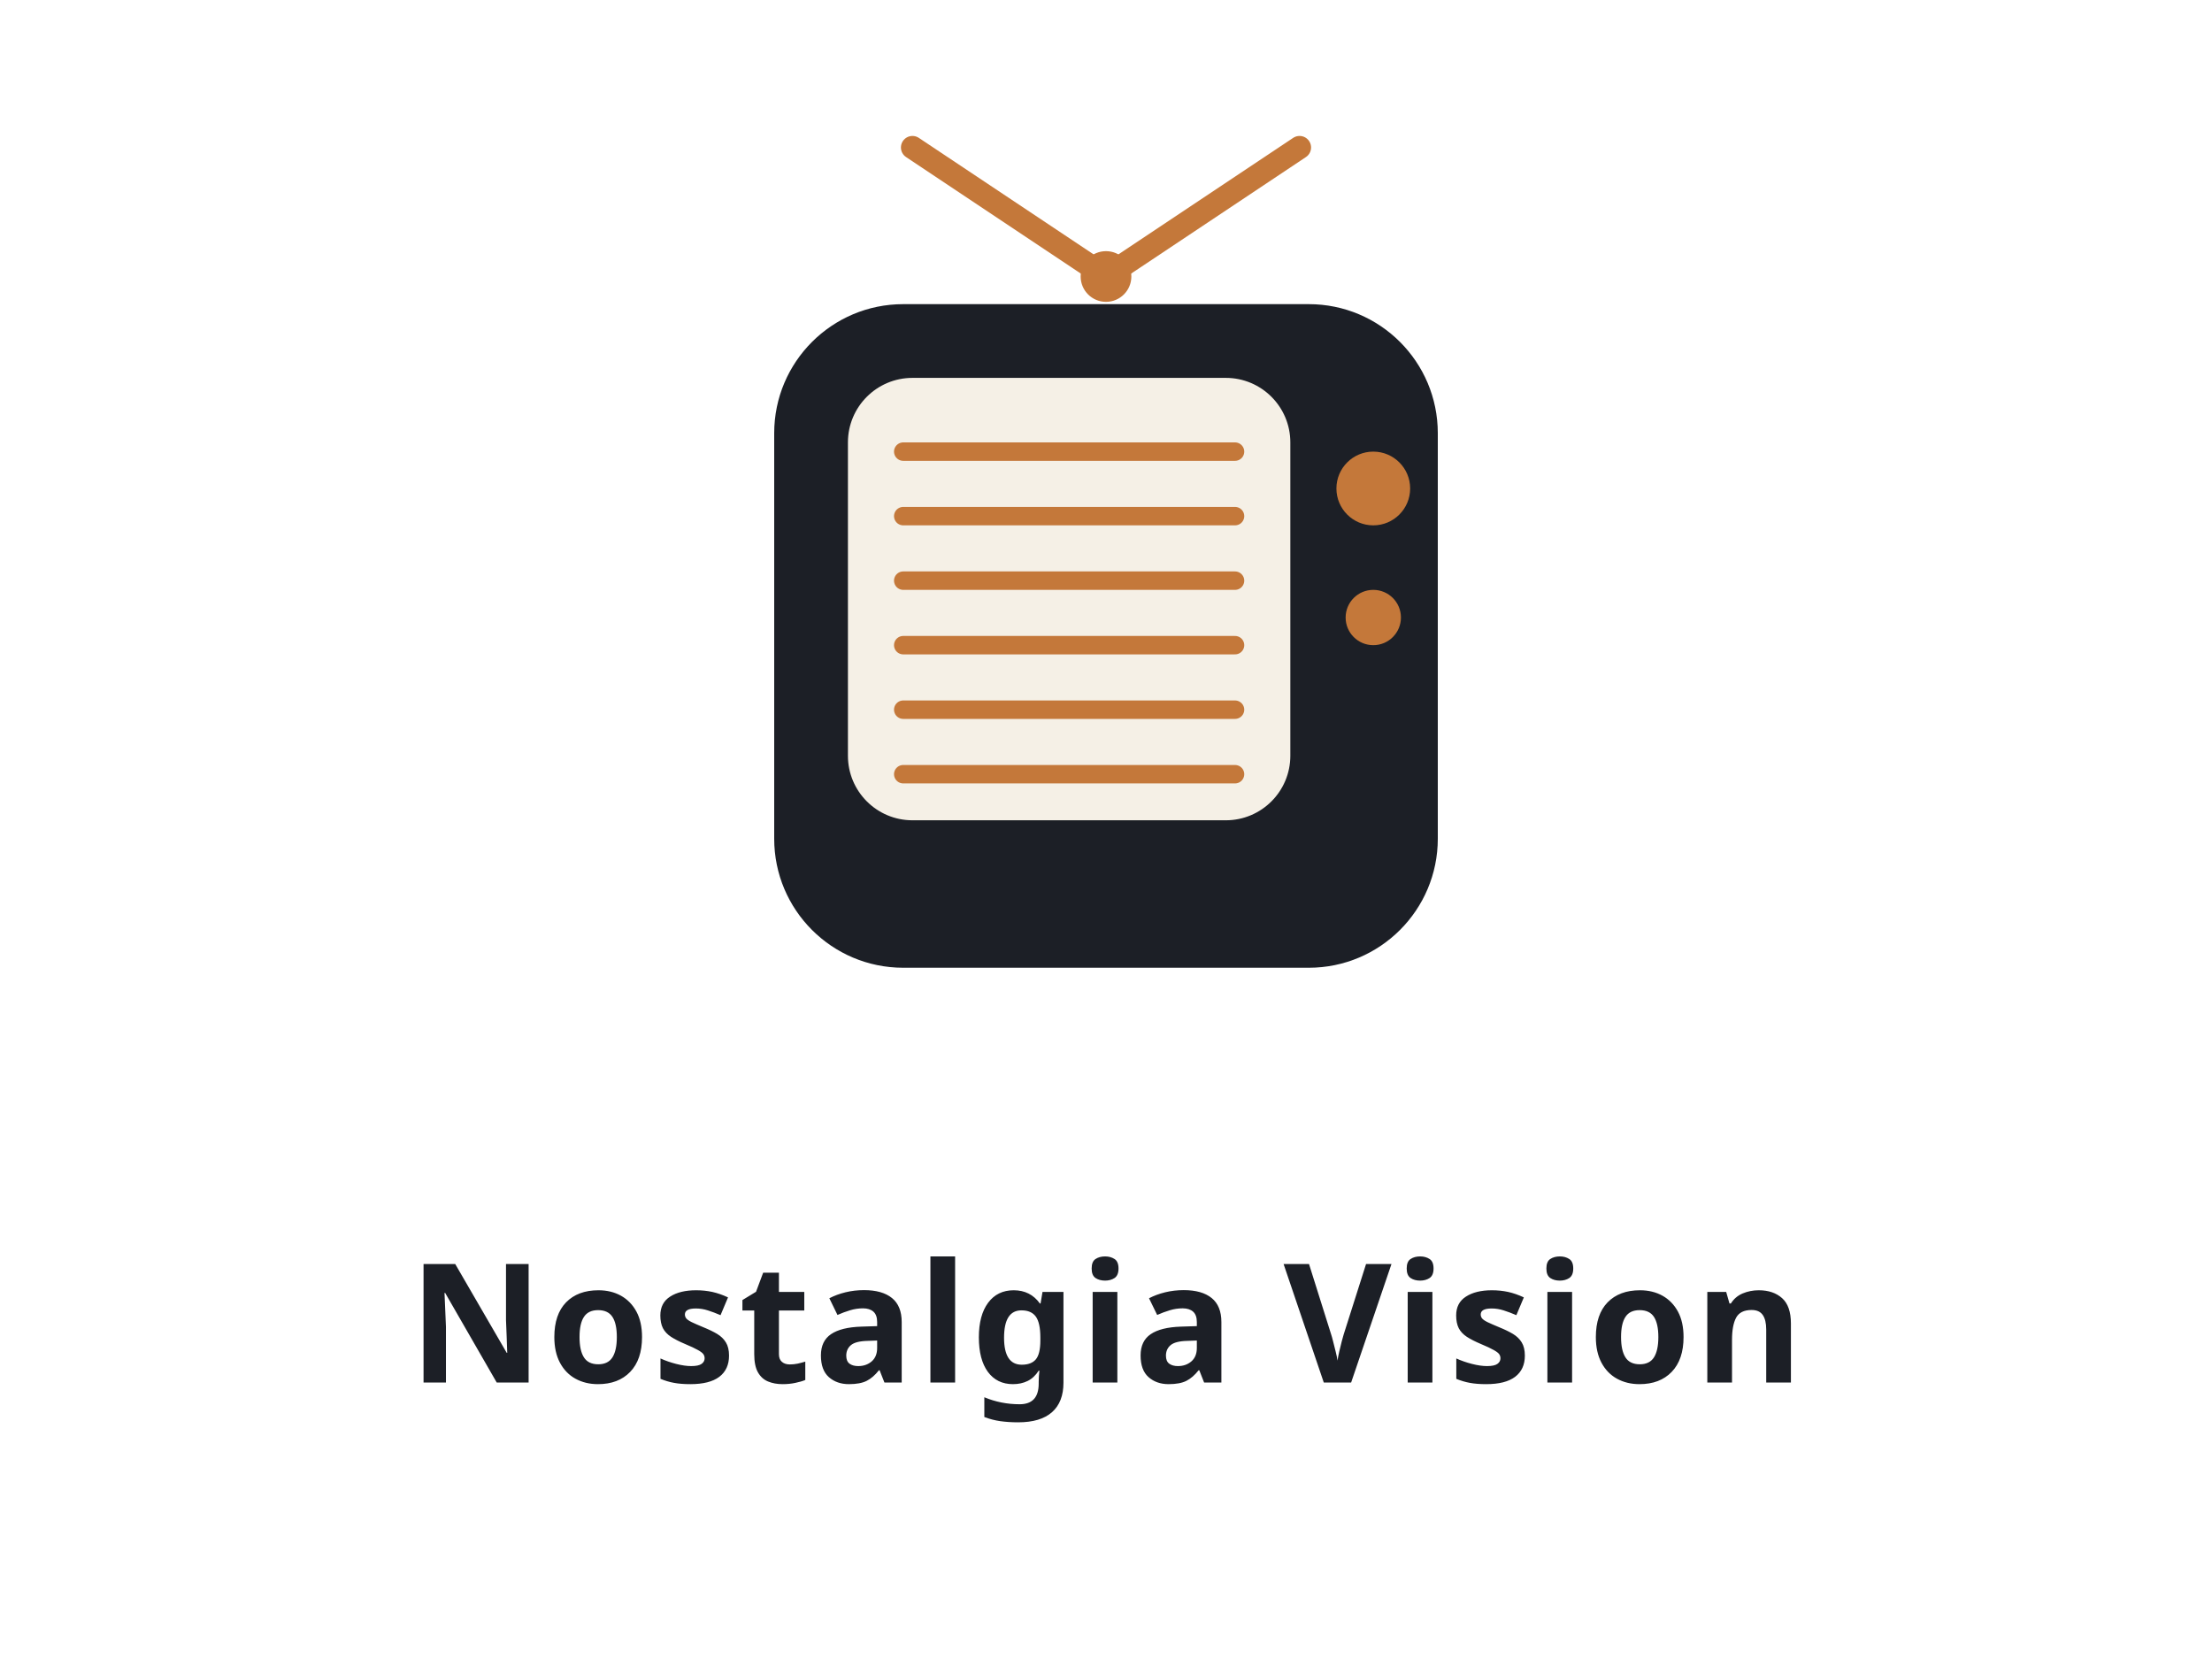
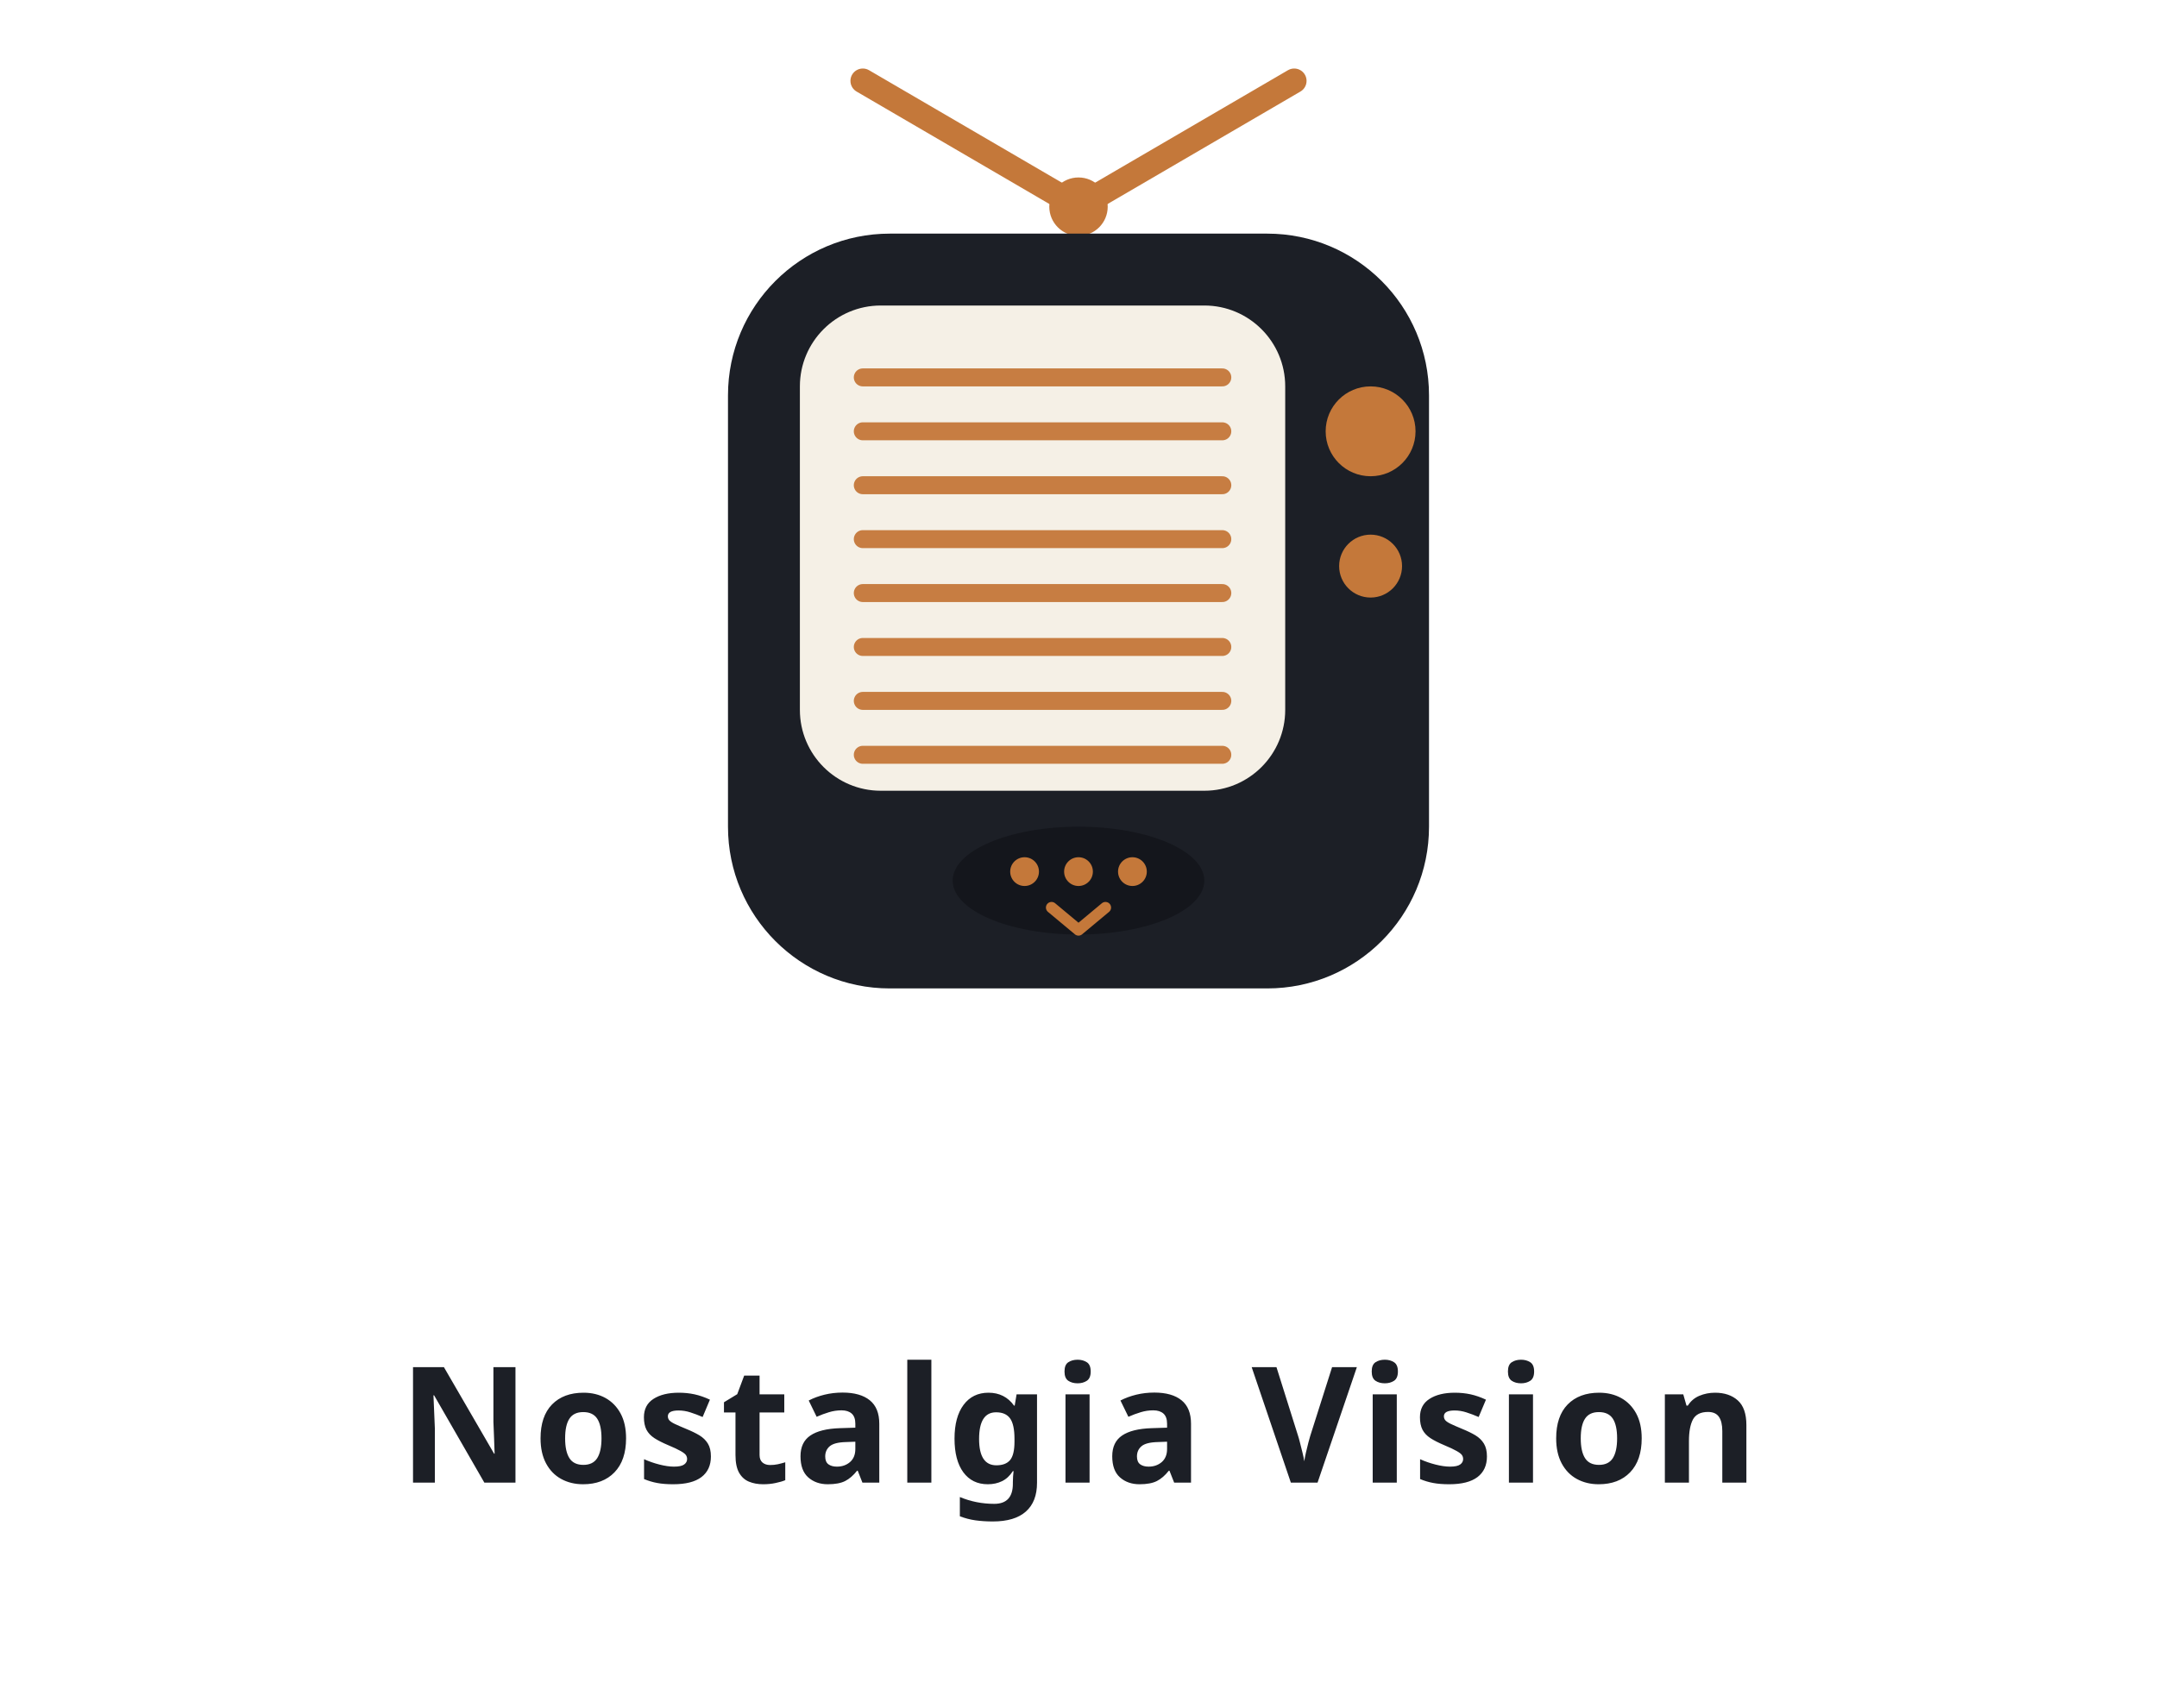
- <svg xmlns="http://www.w3.org/2000/svg" viewBox="0 0 480 360" role="img" aria-labelledby="title desc">
+ <svg xmlns="http://www.w3.org/2000/svg" viewBox="0 0 480 380" role="img" aria-labelledby="title desc">
  <defs>
    <style>
      .charcoal { fill: #1C1F26; }
      .cream { fill: #F5F0E6; }
      .amber { fill: #C4783A; stroke: #C4783A; }
+       .recess { fill: #14161C; }
      .wordmark {
        fill: #1C1F26;
        font-family: "Avenir Next", "Nunito", "Segoe UI", "Helvetica Neue", sans-serif;
        font-size: 36px;
        font-weight: 700;
        letter-spacing: 0.02em;
      }
    </style>
  </defs>
-   <g transform="translate(120 18)">
+   <g transform="translate(120 8)">
    <g class="amber" stroke-linecap="round" stroke-linejoin="round">
-       <circle cx="120" cy="42" r="5" fill="#C4783A" />
-       <line x1="120" y1="42" x2="78" y2="14" stroke-width="5" />
-       <line x1="120" y1="42" x2="162" y2="14" stroke-width="5" />
+       <circle cx="120" cy="38" r="6" fill="#C4783A" />
+       <line x1="120" y1="38" x2="72" y2="10" stroke-width="5.5" />
+       <line x1="120" y1="38" x2="168" y2="10" stroke-width="5.5" />
    </g>
-     <rect class="charcoal" x="48" y="48" width="144" height="144" rx="28" ry="28" />
-     <rect class="cream" x="64" y="64" width="96" height="96" rx="14" ry="14" />
-     <g stroke="#C4783A" stroke-width="4" stroke-linecap="round">
-       <line x1="76" y1="80" x2="148" y2="80" />
-       <line x1="76" y1="94" x2="148" y2="94" />
-       <line x1="76" y1="108" x2="148" y2="108" />
-       <line x1="76" y1="122" x2="148" y2="122" />
-       <line x1="76" y1="136" x2="148" y2="136" />
-       <line x1="76" y1="150" x2="148" y2="150" />
+     <rect class="charcoal" x="42" y="44" width="156" height="168" rx="36" ry="36" />
+     <rect class="cream" x="58" y="60" width="108" height="108" rx="18" ry="18" />
+     <g stroke="#C4783A" stroke-width="4" stroke-linecap="round" opacity="0.95">
+       <line x1="72" y1="76" x2="152" y2="76" />
+       <line x1="72" y1="88" x2="152" y2="88" />
+       <line x1="72" y1="100" x2="152" y2="100" />
+       <line x1="72" y1="112" x2="152" y2="112" />
+       <line x1="72" y1="124" x2="152" y2="124" />
+       <line x1="72" y1="136" x2="152" y2="136" />
+       <line x1="72" y1="148" x2="152" y2="148" />
+       <line x1="72" y1="160" x2="152" y2="160" />
    </g>
-     <circle cx="178" cy="88" r="8" fill="#C4783A" />
-     <circle cx="178" cy="116" r="6" fill="#C4783A" />
+     <circle cx="185" cy="88" r="10" fill="#C4783A" />
+     <circle cx="185" cy="118" r="7" fill="#C4783A" />
+     <ellipse class="recess" cx="120" cy="188" rx="28" ry="12" />
+     <circle cx="108" cy="186" r="3.2" fill="#C4783A" />
+     <circle cx="120" cy="186" r="3.2" fill="#C4783A" />
+     <circle cx="132" cy="186" r="3.2" fill="#C4783A" />
+     <path d="M114 194 L120 199 L126 194" fill="none" stroke="#C4783A" stroke-width="2.5" stroke-linecap="round" stroke-linejoin="round" />
  </g>
-   <text class="wordmark" x="240" y="300" text-anchor="middle">Nostalgia Vision</text>
+   <text class="wordmark" x="240" y="330" text-anchor="middle">Nostalgia Vision</text>
</svg>
